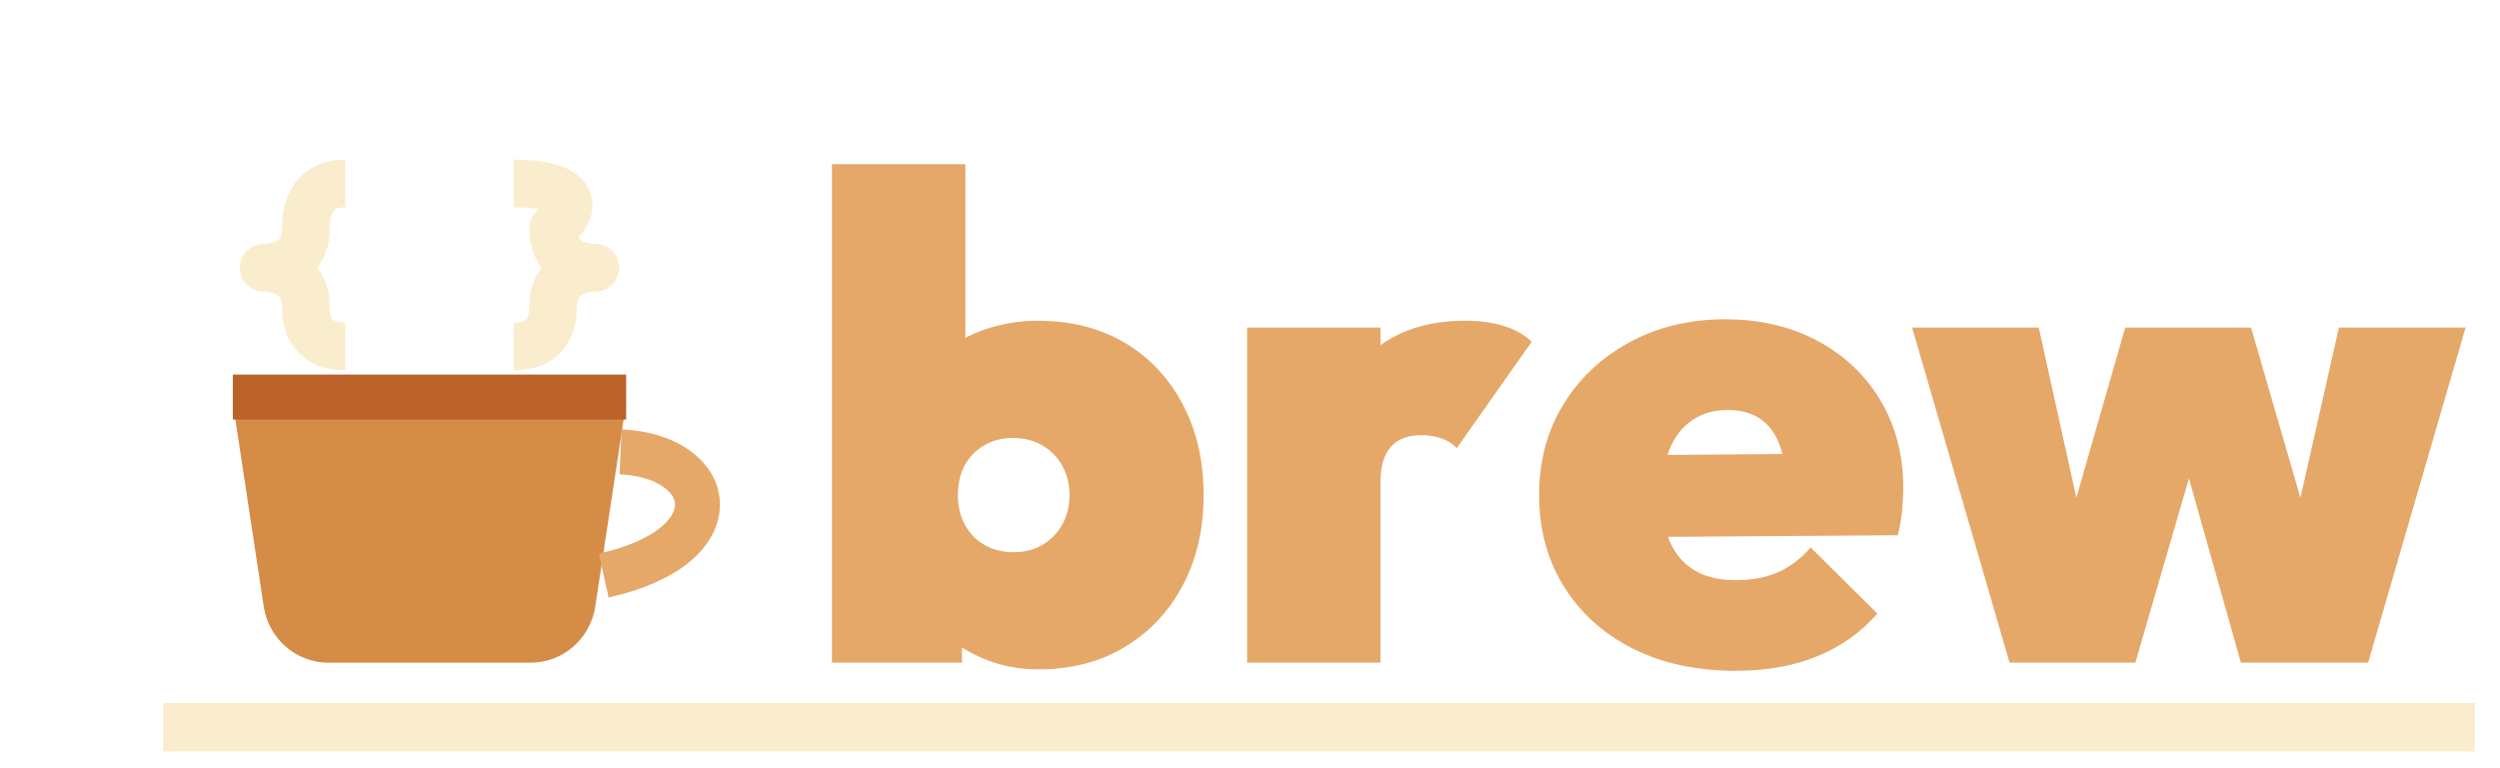
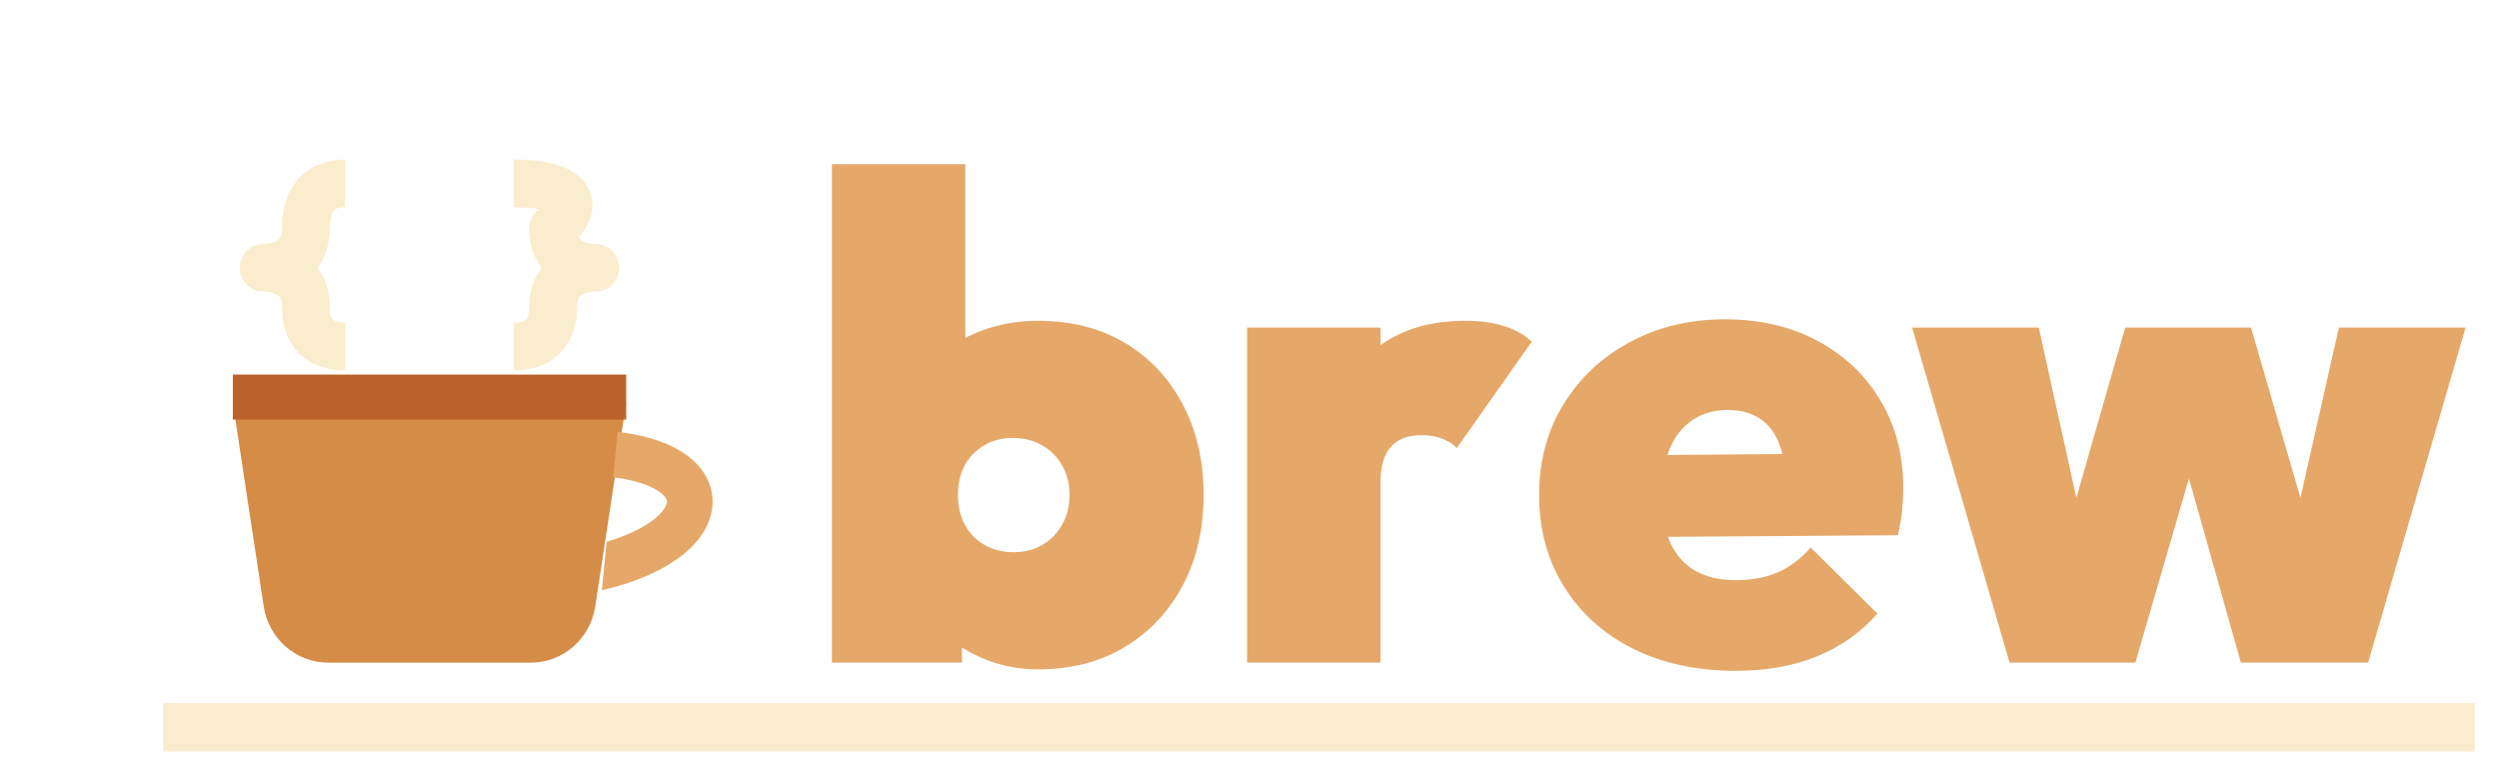
<svg xmlns="http://www.w3.org/2000/svg" viewBox="0 0 154.7 47.5" fill="none" role="img" aria-label="Brew">
+   <defs>
+     <clipPath id="brewBannerClipDark">
+       <path d="M44 26L41.7 49L62 49L62 26Z" />
+     </clipPath>
+   </defs>
  <g transform="translate(0.50,-1.17) scale(0.8696)">
    <path fill="#D48C46" d="M16 30h28l-2.2 14.5c-.35 2.3-2.3 4-4.6 4H22.8c-2.3 0-4.25-1.7-4.6-4L16 30z" />
    <path fill="#BA622A" d="M16 28h28v3.2H16z" />
-     <path fill="none" stroke="#E5A869" stroke-width="3.2" stroke-linecap="butt" stroke-linejoin="miter" d="M43.6 33.5C50.4 33.8 51.8 40.2 42.4 42.3" />
+     <g clip-path="url(#brewBannerClipDark)">
+       <path fill="none" stroke="#E5A869" stroke-width="3.25" stroke-linecap="butt" stroke-linejoin="miter" d="M41.46 33.55C51.57 33.90 50.57 40.50 40.16 42.10" />
+     </g>
    <path fill="none" stroke="#FAEDCD" stroke-width="3.4" stroke-linecap="butt" stroke-linejoin="round" d="M24 26c-2.2 0-2.8-1.4-2.8-2.8 0-2.4-2-2.8-3-2.8 1 0 3-.4 3-2.8C21.2 16 21.8 14.4 24 14.4" />
    <path fill="none" stroke="#FAEDCD" stroke-width="3.4" stroke-linecap="butt" stroke-linejoin="round" d="M36 26c2.2 0 2.8-1.4 2.8-2.8 0-2.4 2-2.8 3-2.8-1 0-3-.4-3-2.8C40.8 16 40.2 14.4 36 14.4" />
  </g>
  <path fill="#E5A869" d="M64.27 41.42Q62.41 41.42 60.77 40.71Q59.13 39.99 57.99 38.79Q56.85 37.59 56.52 36.15V24.69Q56.85 23.26 57.99 22.17Q59.13 21.07 60.77 20.46Q62.41 19.85 64.27 19.85Q67.34 19.85 69.64 21.22Q71.94 22.59 73.22 25.03Q74.51 27.47 74.51 30.63Q74.51 33.79 73.22 36.22Q71.94 38.64 69.64 40.03Q67.34 41.42 64.27 41.42ZM51.50 41.00V10.16H59.76V25.37L58.41 30.38L59.55 35.44V41.00ZM62.75 34.17Q63.76 34.17 64.54 33.71Q65.32 33.25 65.76 32.45Q66.21 31.65 66.21 30.63Q66.21 29.62 65.76 28.82Q65.32 28.02 64.52 27.56Q63.72 27.10 62.71 27.10Q61.70 27.10 60.92 27.56Q60.14 28.02 59.72 28.80Q59.30 29.58 59.30 30.63Q59.30 31.69 59.74 32.49Q60.18 33.29 60.96 33.73Q61.74 34.17 62.75 34.17Z" />
  <path fill="#E5A869" d="M77.20 41.00V20.27H85.46V41.00ZM85.46 29.79 81.63 26.38Q83.23 23.01 85.36 21.43Q87.49 19.85 90.69 19.85Q92.12 19.85 93.15 20.19Q94.18 20.52 94.82 21.15L90.18 27.73Q89.89 27.39 89.32 27.16Q88.75 26.93 87.99 26.93Q86.73 26.93 86.09 27.66Q85.46 28.40 85.46 29.79Z" />
  <path fill="#E5A869" d="M107.46 41.51Q103.83 41.51 101.09 40.14Q98.36 38.77 96.82 36.30Q95.28 33.84 95.28 30.63Q95.28 27.47 96.78 25.03Q98.27 22.59 100.88 21.18Q103.50 19.76 106.78 19.76Q110.03 19.76 112.51 21.09Q115.00 22.42 116.41 24.78Q117.82 27.14 117.82 30.17Q117.82 30.80 117.76 31.50Q117.70 32.19 117.49 33.12L98.78 33.25V28.19L114.41 28.06L110.58 30.30Q110.58 28.61 110.17 27.54Q109.77 26.46 108.97 25.92Q108.17 25.37 106.95 25.37Q105.69 25.37 104.76 26.00Q103.83 26.63 103.35 27.81Q102.86 28.99 102.86 30.68Q102.86 32.40 103.39 33.56Q103.92 34.72 104.93 35.31Q105.94 35.90 107.46 35.90Q108.93 35.90 110.05 35.42Q111.16 34.93 112.09 33.88L116.22 37.97Q114.66 39.74 112.47 40.62Q110.28 41.51 107.46 41.51Z" />
  <path fill="#E5A869" d="M124.40 41.00 118.37 20.27H126.21L129.54 35.35L127.22 35.40L131.56 20.27H139.35L143.74 35.40L141.38 35.35L144.79 20.27H152.63L146.60 41.00H138.72L134.68 26.67H136.36L132.19 41.00Z" />
  <rect x="10.1" y="43.5" width="143.1" height="3.0" fill="#FAEDCD" />
</svg>
